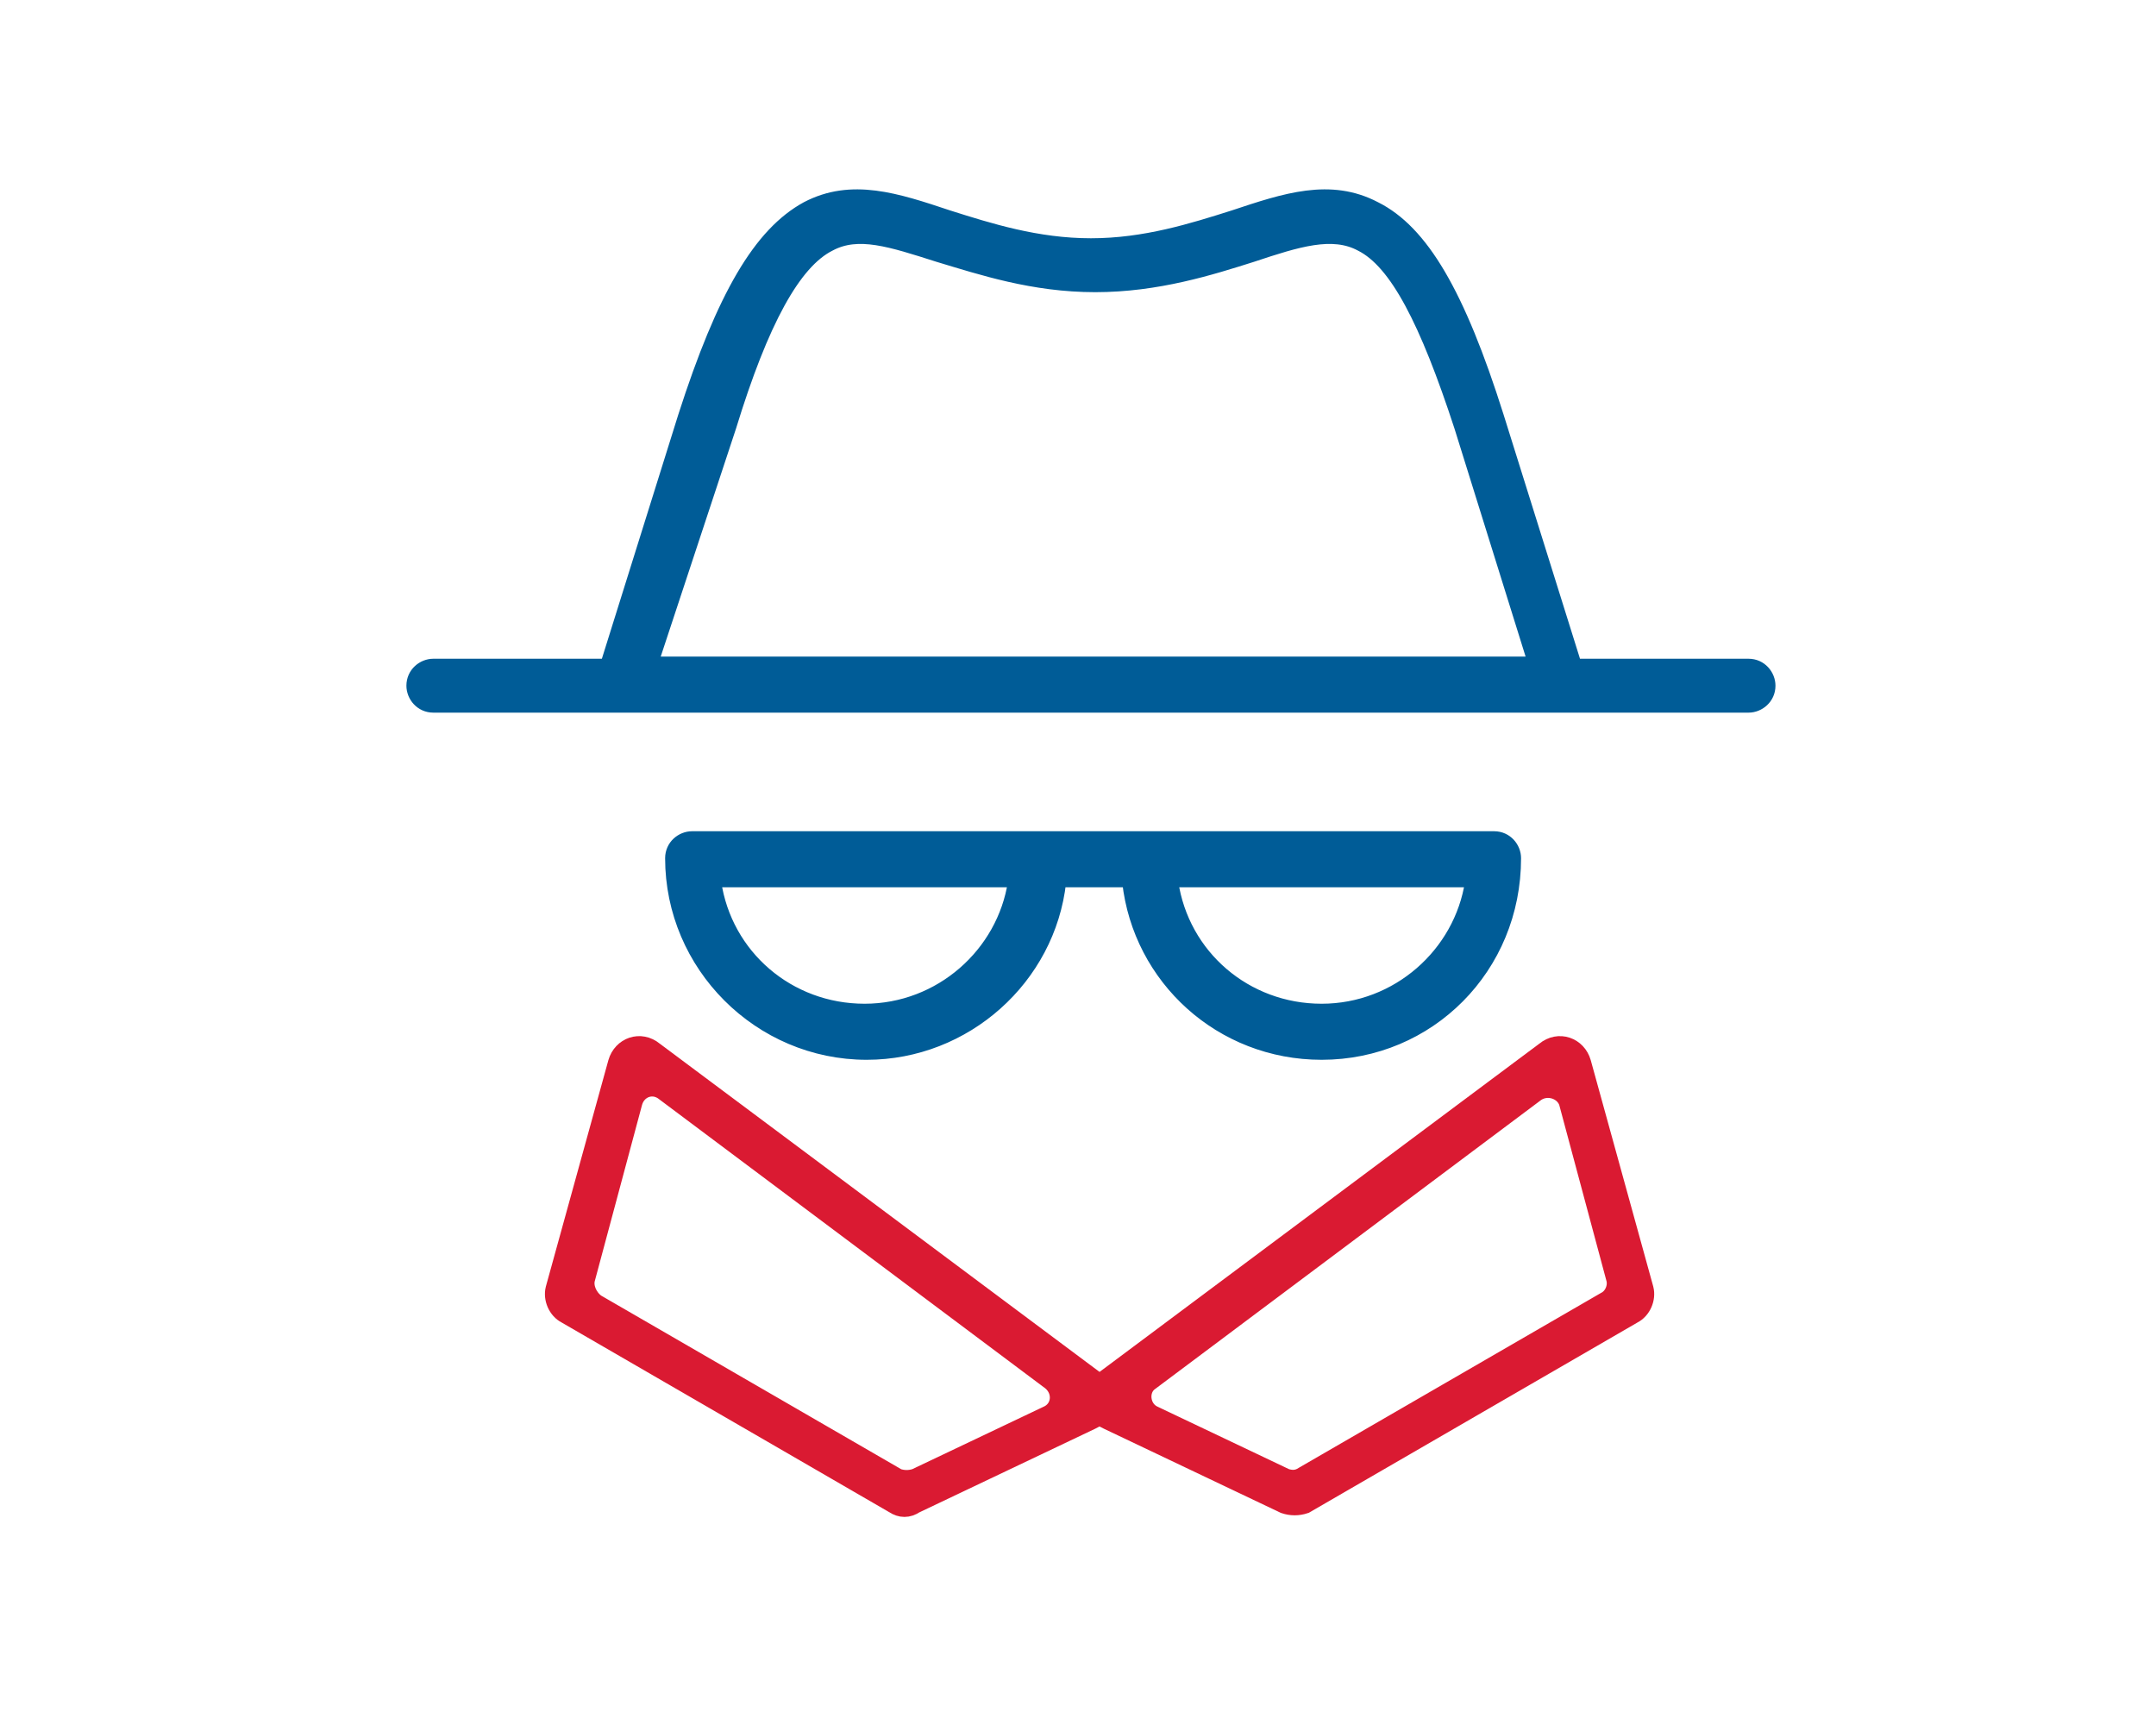
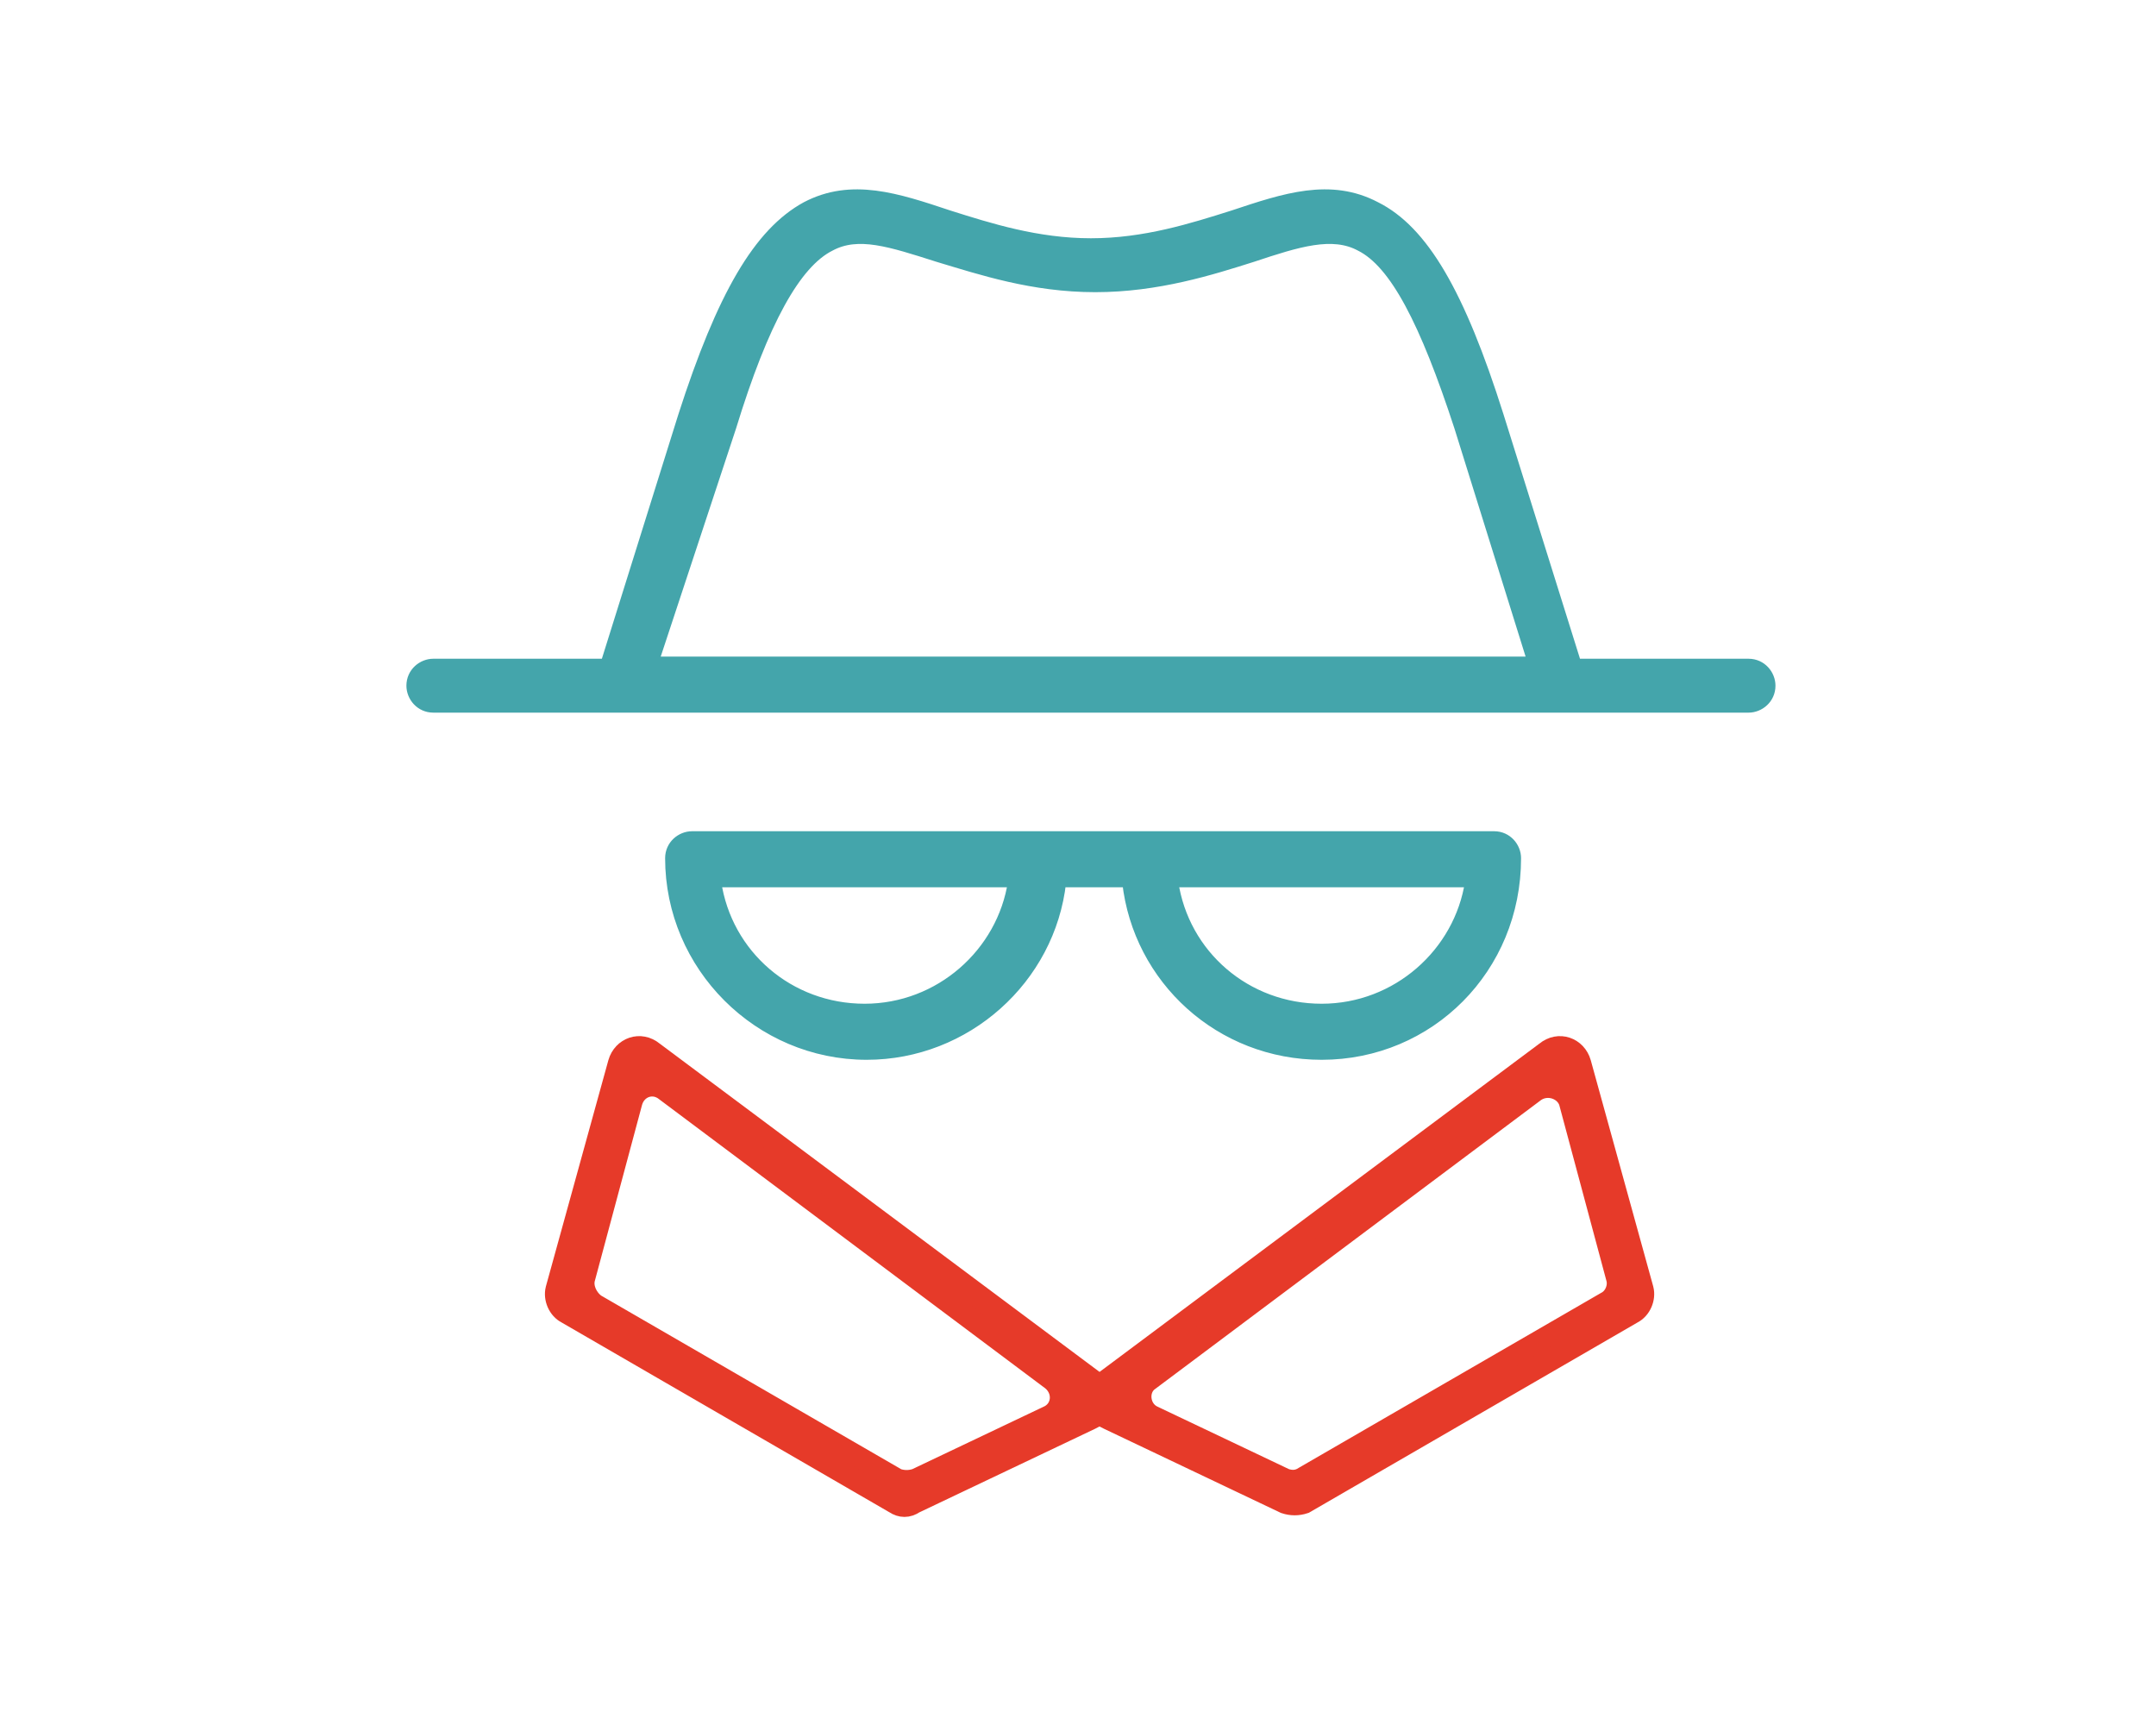
<svg xmlns="http://www.w3.org/2000/svg" version="1.1" id="Layer_1" x="0" y="0" viewBox="0 0 100 80" xml:space="preserve">
-   <style>.st0{fill:#da1a32;stroke:#da1a32;stroke-miterlimit:10}</style>
+   <style>.st0{fill:#e63a29;stroke:#e63a29;stroke-miterlimit:10}</style>
  <path class="st0" d="M51.4 65.8l8.2 3.9c.3.1.6.1.9 0l15.2-8.8c.4-.2.6-.7.5-1.1l-2.9-10.5c-.2-.7-1-1-1.6-.5L51.2 64.1c-.6.5-.5 1.4.2 1.7zm8.2 2.8l-6.1-2.9c-.7-.3-.8-1.3-.2-1.7l17.9-13.4c.6-.4 1.4-.1 1.6.5l2.2 8.2c.1.4-.1.9-.5 1.1l-14 8.1c-.3.2-.6.2-.9.1z" />
-   <path d="M72.5 32.8H20.1c-.6 0-1-.5-1-1 0-.6.5-1 1-1h8l3.6-11.5c1.8-5.6 3.5-8.5 5.7-9.7 2.1-1.1 4.2-.4 6.6.4 1.9.6 4.1 1.3 6.6 1.3s4.7-.7 6.6-1.3c2.4-.8 4.5-1.5 6.6-.4 2.2 1.1 3.9 4 5.7 9.7l3.6 11.5h8c.6 0 1 .5 1 1 0 .6-.5 1-1 1h-8.6c.1 0 .1 0 0 0zm-42.2-2.1h40.8l-3.4-10.9c-1.6-4.9-3-7.6-4.6-8.4-1.3-.7-2.9-.2-5 .5-1.9.6-4.4 1.4-7.3 1.4-2.9 0-5.3-.8-7.3-1.4-2.2-.7-3.7-1.2-5-.5-1.6.8-3.1 3.5-4.6 8.4l-3.6 10.9zm31 18.2c-4.7 0-8.5-3.5-9-8h-3.1c-.5 4.5-4.4 8-9 8-5 0-9.1-4.1-9.1-9.1 0-.6.5-1 1-1h37.2c.6 0 1 .5 1 1 0 5.1-4 9.1-9 9.1zm-6.9-8c.5 3.4 3.4 5.9 6.9 5.9 3.5 0 6.4-2.6 6.9-5.9H54.4zm-21.2 0c.5 3.4 3.4 5.9 6.9 5.9s6.4-2.6 6.9-5.9H33.2z" fill="#005c97" stroke="#005c97" stroke-width=".5" stroke-miterlimit="10" />
+   <path d="M72.5 32.8H20.1c-.6 0-1-.5-1-1 0-.6.5-1 1-1h8l3.6-11.5c1.8-5.6 3.5-8.5 5.7-9.7 2.1-1.1 4.2-.4 6.6.4 1.9.6 4.1 1.3 6.6 1.3s4.7-.7 6.6-1.3c2.4-.8 4.5-1.5 6.6-.4 2.2 1.1 3.9 4 5.7 9.7l3.6 11.5h8c.6 0 1 .5 1 1 0 .6-.5 1-1 1h-8.6c.1 0 .1 0 0 0zm-42.2-2.1h40.8l-3.4-10.9c-1.6-4.9-3-7.6-4.6-8.4-1.3-.7-2.9-.2-5 .5-1.9.6-4.4 1.4-7.3 1.4-2.9 0-5.3-.8-7.3-1.4-2.2-.7-3.7-1.2-5-.5-1.6.8-3.1 3.5-4.6 8.4l-3.6 10.9zm31 18.2c-4.7 0-8.5-3.5-9-8h-3.1c-.5 4.5-4.4 8-9 8-5 0-9.1-4.1-9.1-9.1 0-.6.5-1 1-1h37.2c.6 0 1 .5 1 1 0 5.1-4 9.1-9 9.1zm-6.9-8c.5 3.4 3.4 5.9 6.9 5.9s6.4-2.6 6.9-5.9H54.4zm-21.2 0c.5 3.4 3.4 5.9 6.9 5.9s6.4-2.6 6.9-5.9H33.2z" fill="#44a5ab" stroke="#44a5ab" stroke-width=".5" stroke-miterlimit="10" />
  <path class="st0" d="M28.7 49.3l-2.9 10.5c-.1.4.1.9.5 1.1l15.2 8.8c.3.2.6.2.9 0l8.2-3.9c.7-.3.8-1.3.2-1.7L30.3 48.8c-.6-.5-1.4-.2-1.6.5zm-1.6 10l2.2-8.2c.2-.7 1-1 1.6-.5L48.8 64c.6.5.5 1.4-.2 1.7l-6.1 2.9c-.3.1-.6.1-.9 0l-14-8.1c-.4-.3-.6-.8-.5-1.2z" />
</svg>
